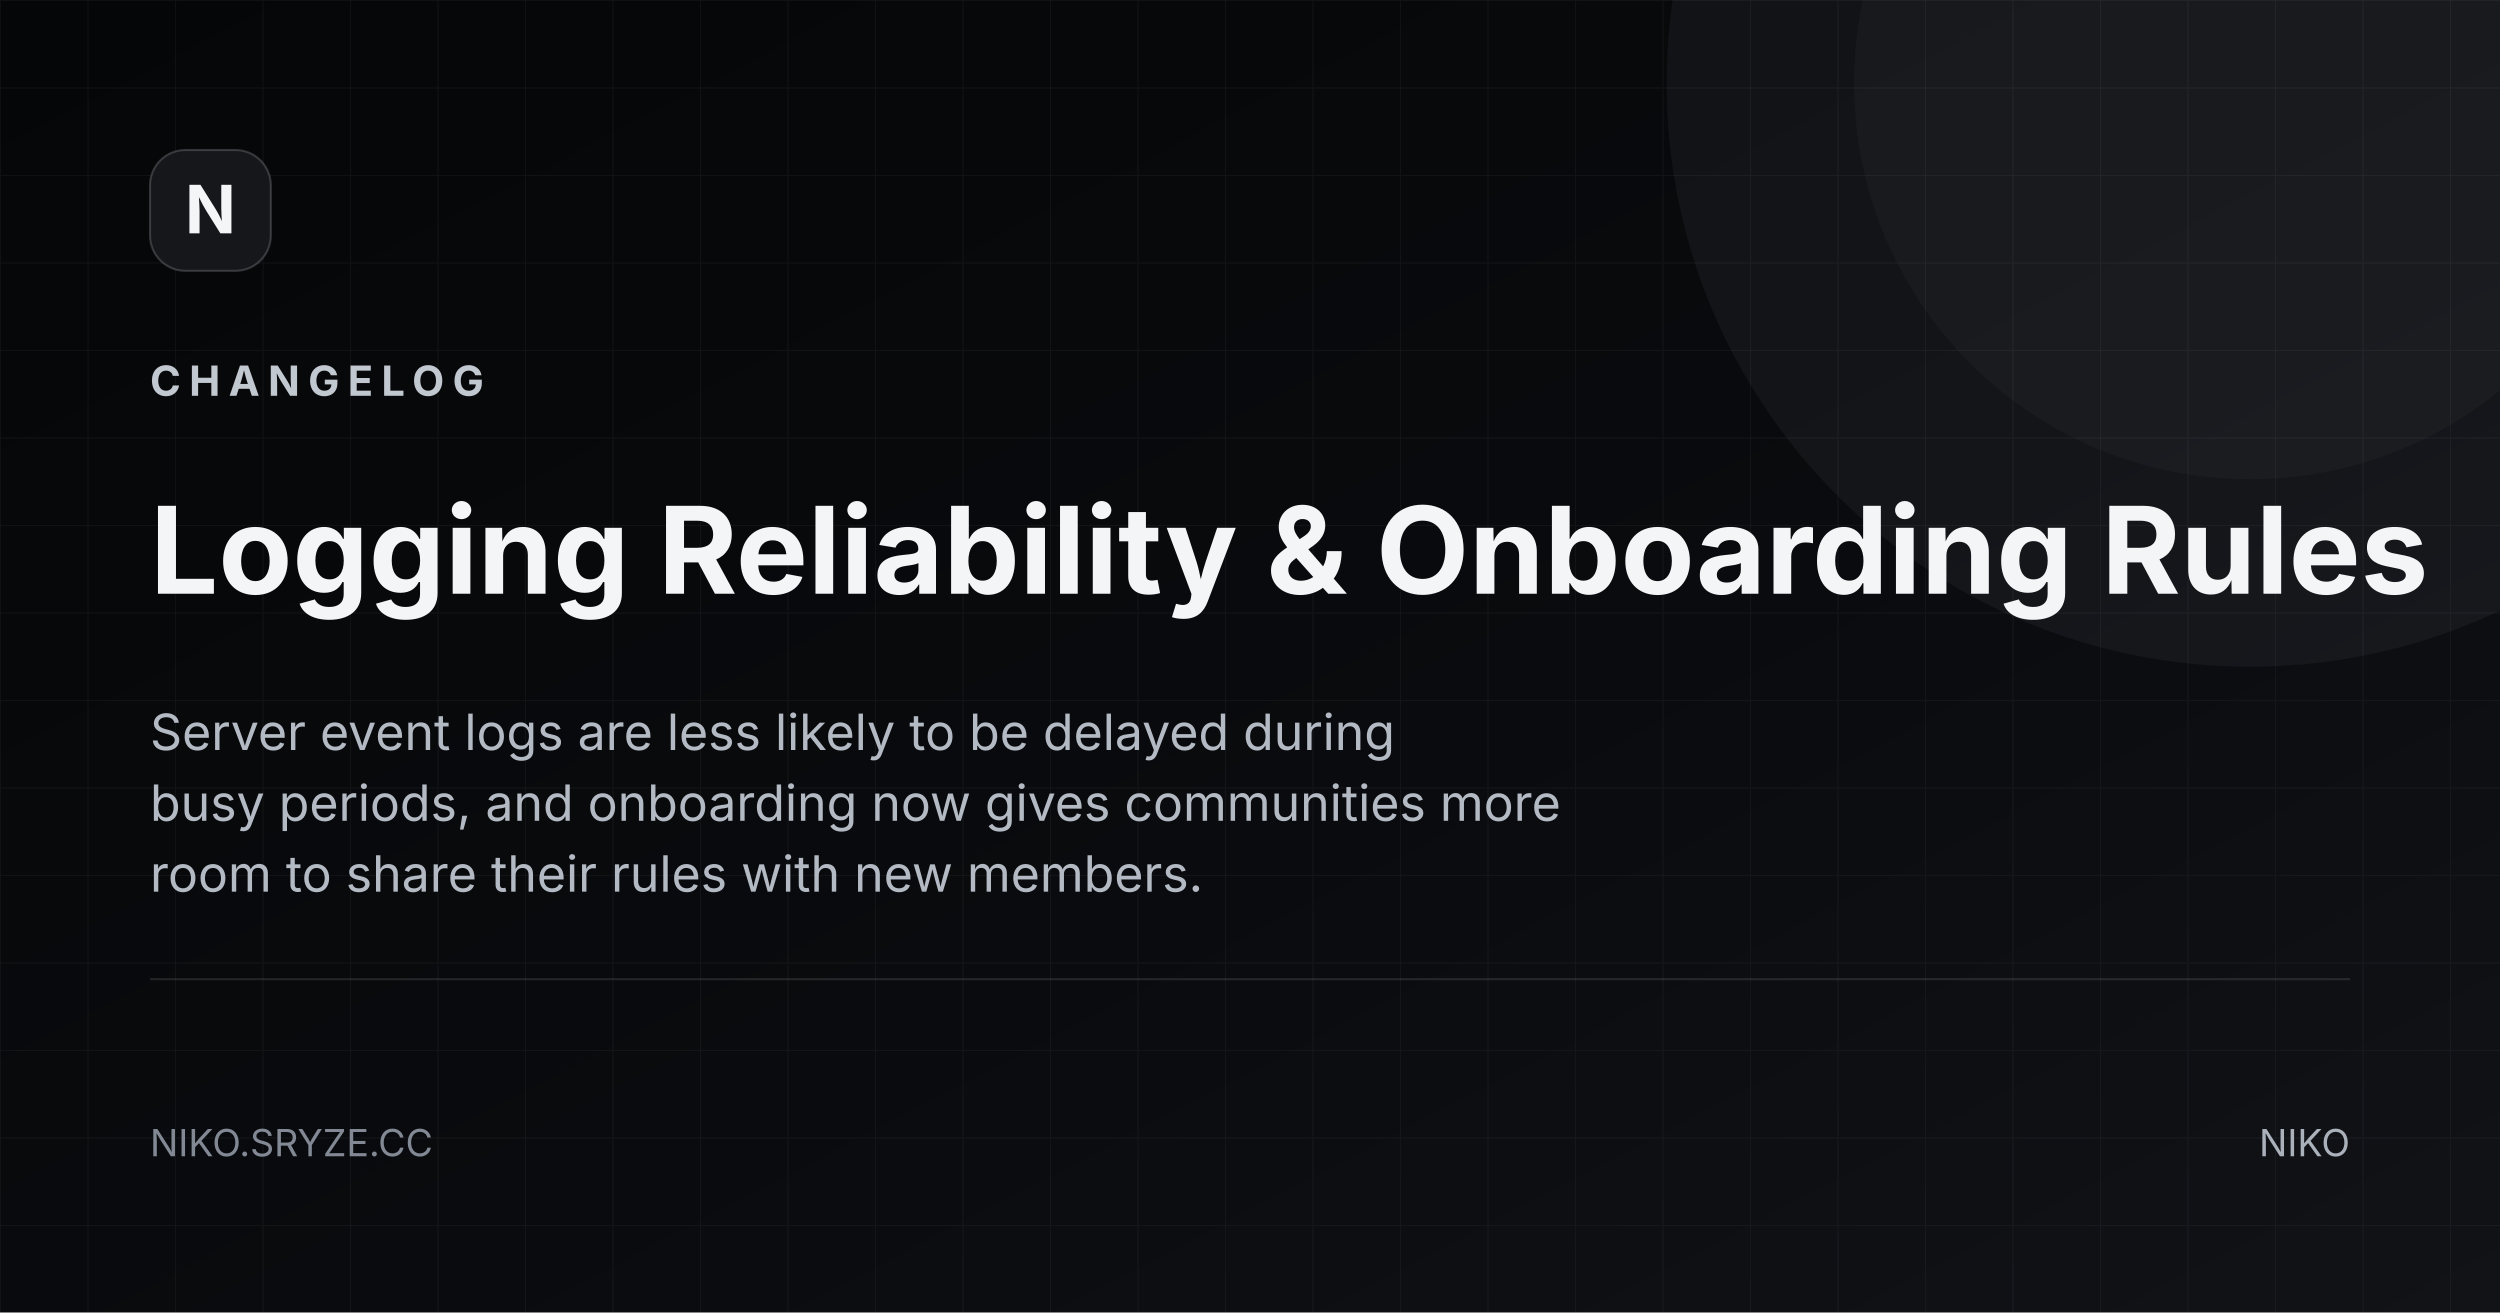
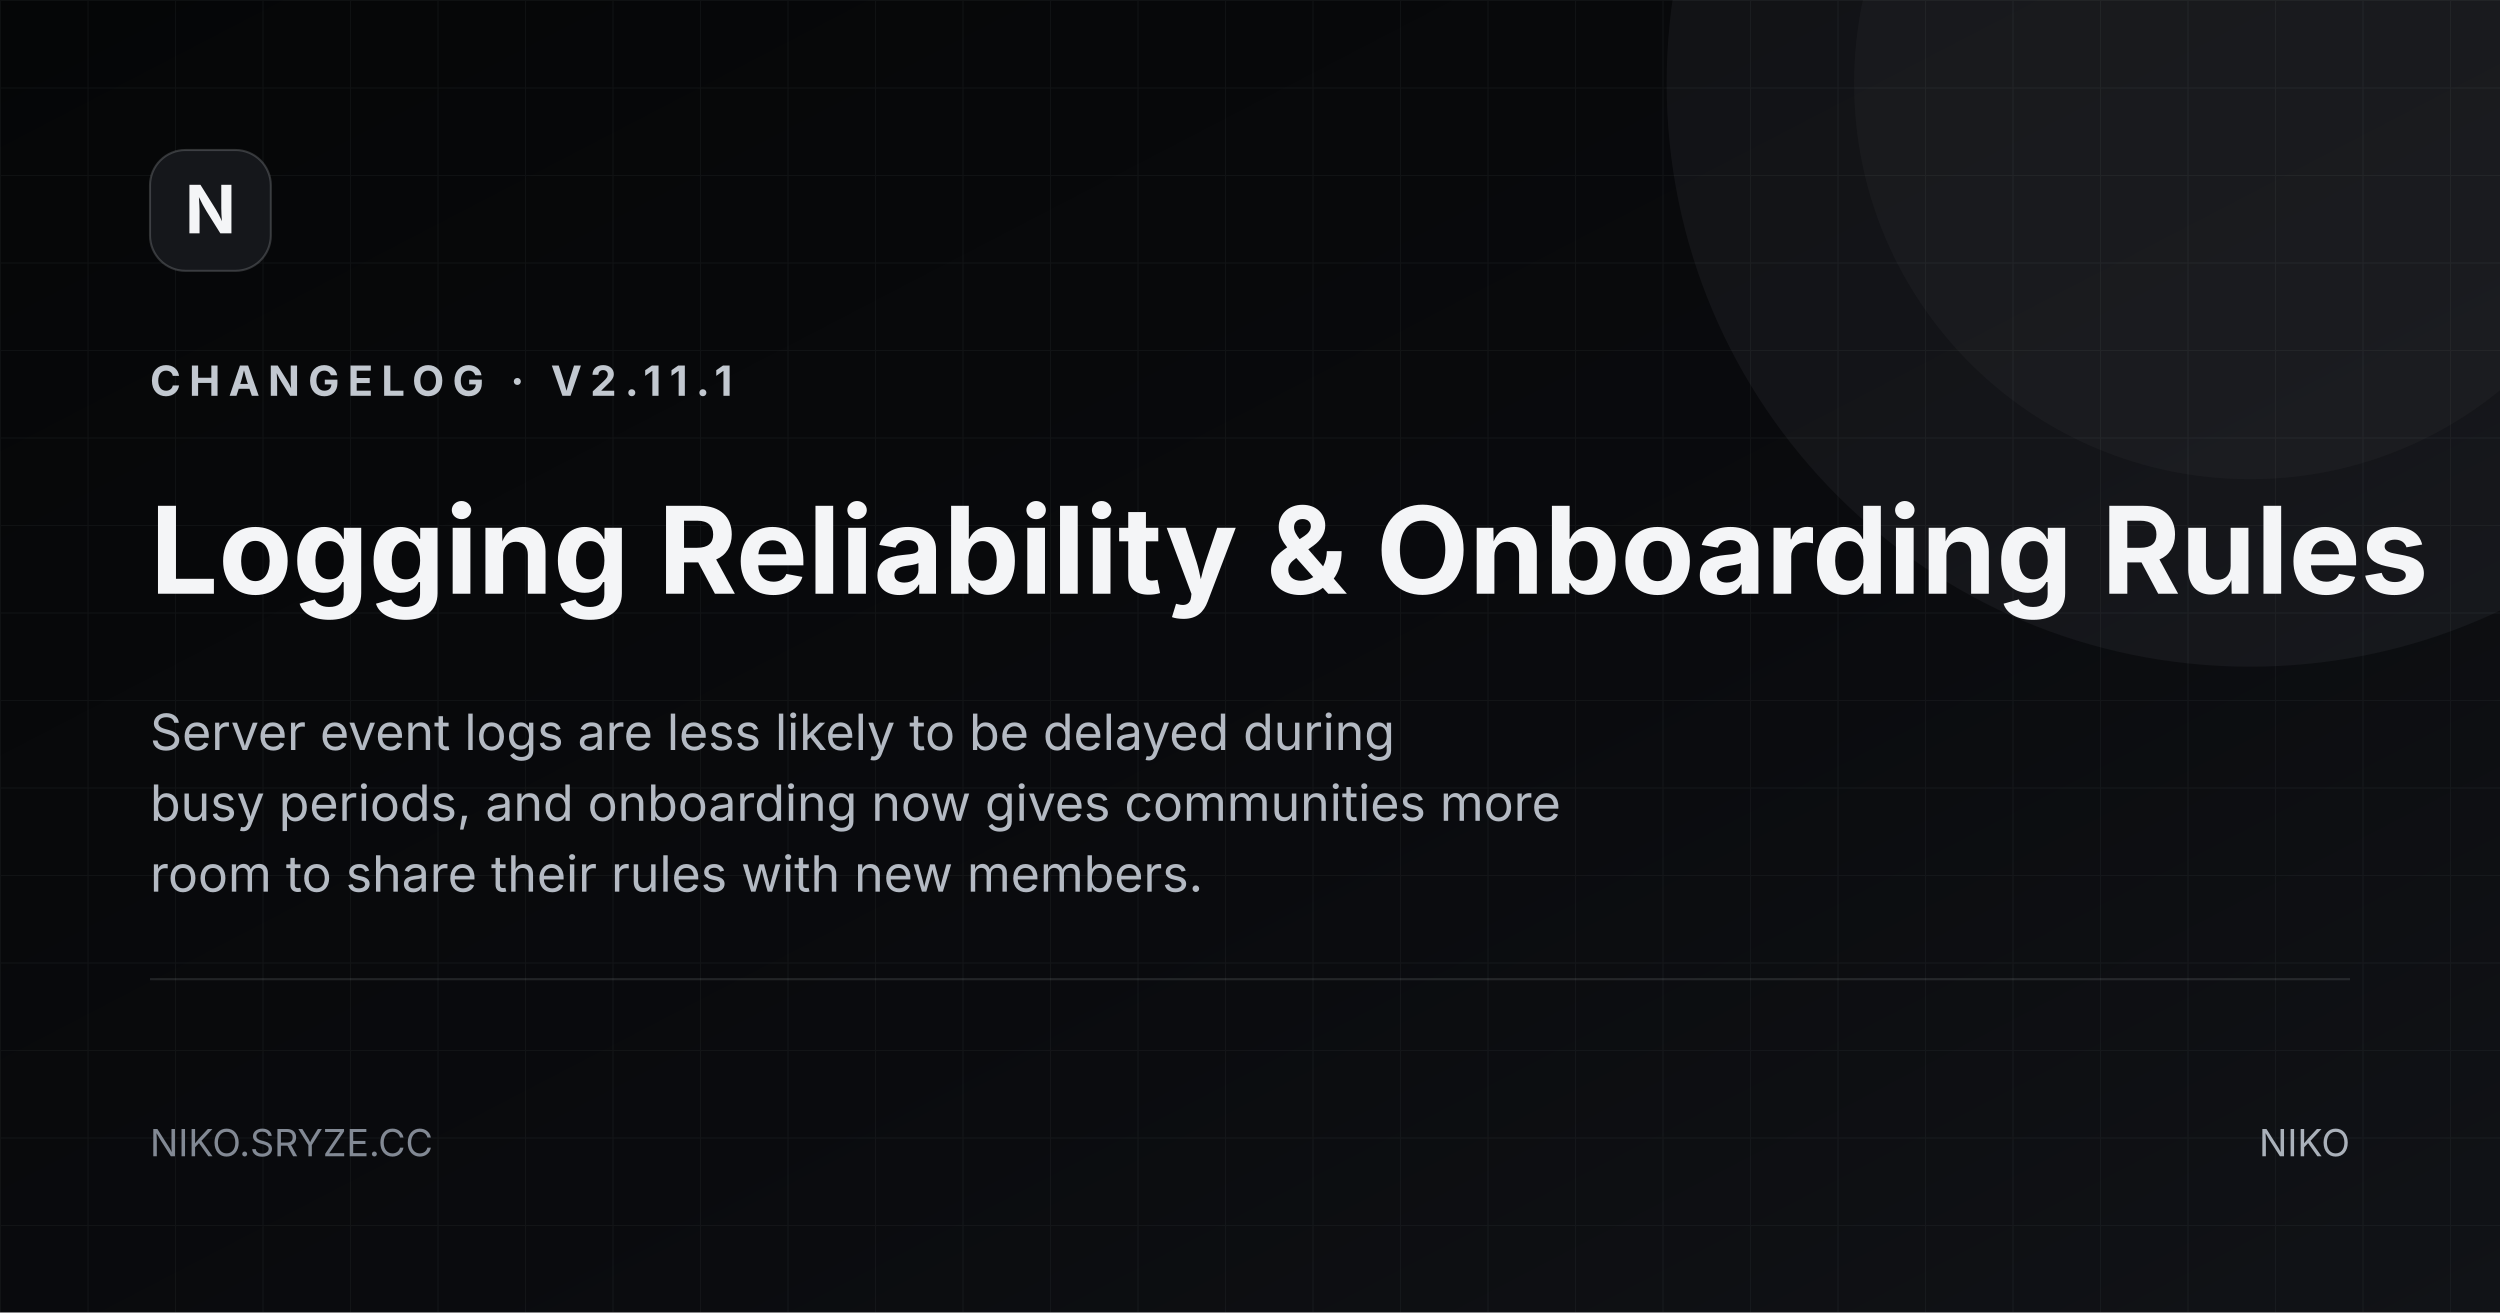
<svg xmlns="http://www.w3.org/2000/svg" width="1200" height="630" viewBox="0 0 1200 630">
  <defs>
    <linearGradient id="bg" x1="0" y1="0" x2="1" y2="1">
      <stop stop-color="#050607" />
      <stop offset=".58" stop-color="#0a0b0e" />
      <stop offset="1" stop-color="#111317" />
    </linearGradient>
    <pattern id="grid" width="42" height="42" patternUnits="userSpaceOnUse">
      <path d="M42 0H0V42" fill="none" stroke="#dce1e8" stroke-opacity=".045" />
    </pattern>
  </defs>
  <rect width="1200" height="630" fill="url(#bg)" />
  <rect width="1200" height="630" fill="url(#grid)" />
  <circle cx="1080" cy="40" r="280" fill="#aab1ba" fill-opacity=".065" />
  <circle cx="1080" cy="40" r="190" fill="#d5d9df" fill-opacity=".035" />
  <path d="M72 470H1128" stroke="#dce1e8" stroke-opacity=".12" />
  <rect x="72" y="72" width="58" height="58" rx="17" fill="#15171b" stroke="#dce1e8" stroke-opacity=".2" />
  <text x="101" y="112" text-anchor="middle" fill="#f4f5f7" font-family="Inter,sans-serif" font-size="32" font-weight="700">N</text>
-   <text x="72" y="190" fill="#c2c8d0" font-family="Inter,sans-serif" font-size="20" font-weight="700" letter-spacing="4">CHANGELOG</text>
+   <text x="72" y="190" fill="#c2c8d0" font-family="Inter,sans-serif" font-size="20" font-weight="700" letter-spacing="4">CHANGELOG · V2.11.1</text>
  <text x="72" y="285" fill="#f4f5f7" font-family="Inter,sans-serif" font-size="58" font-weight="700">Logging Reliability &amp; Onboarding Rules</text>
  <text x="72" y="360" fill="#b4bac3" font-family="Inter,sans-serif" font-size="24">Server event logs are less likely to be delayed during</text>
  <text x="72" y="394" fill="#b4bac3" font-family="Inter,sans-serif" font-size="24">busy periods, and onboarding now gives communities more</text>
  <text x="72" y="428" fill="#b4bac3" font-family="Inter,sans-serif" font-size="24">room to share their rules with new members.</text>
  <text x="72" y="555" fill="#828994" font-family="Inter,sans-serif" font-size="18">NIKO.SRYZE.CC</text>
  <text x="1128" y="555" text-anchor="end" fill="#aab1ba" font-family="Inter,sans-serif" font-size="18">NIKO</text>
</svg>
